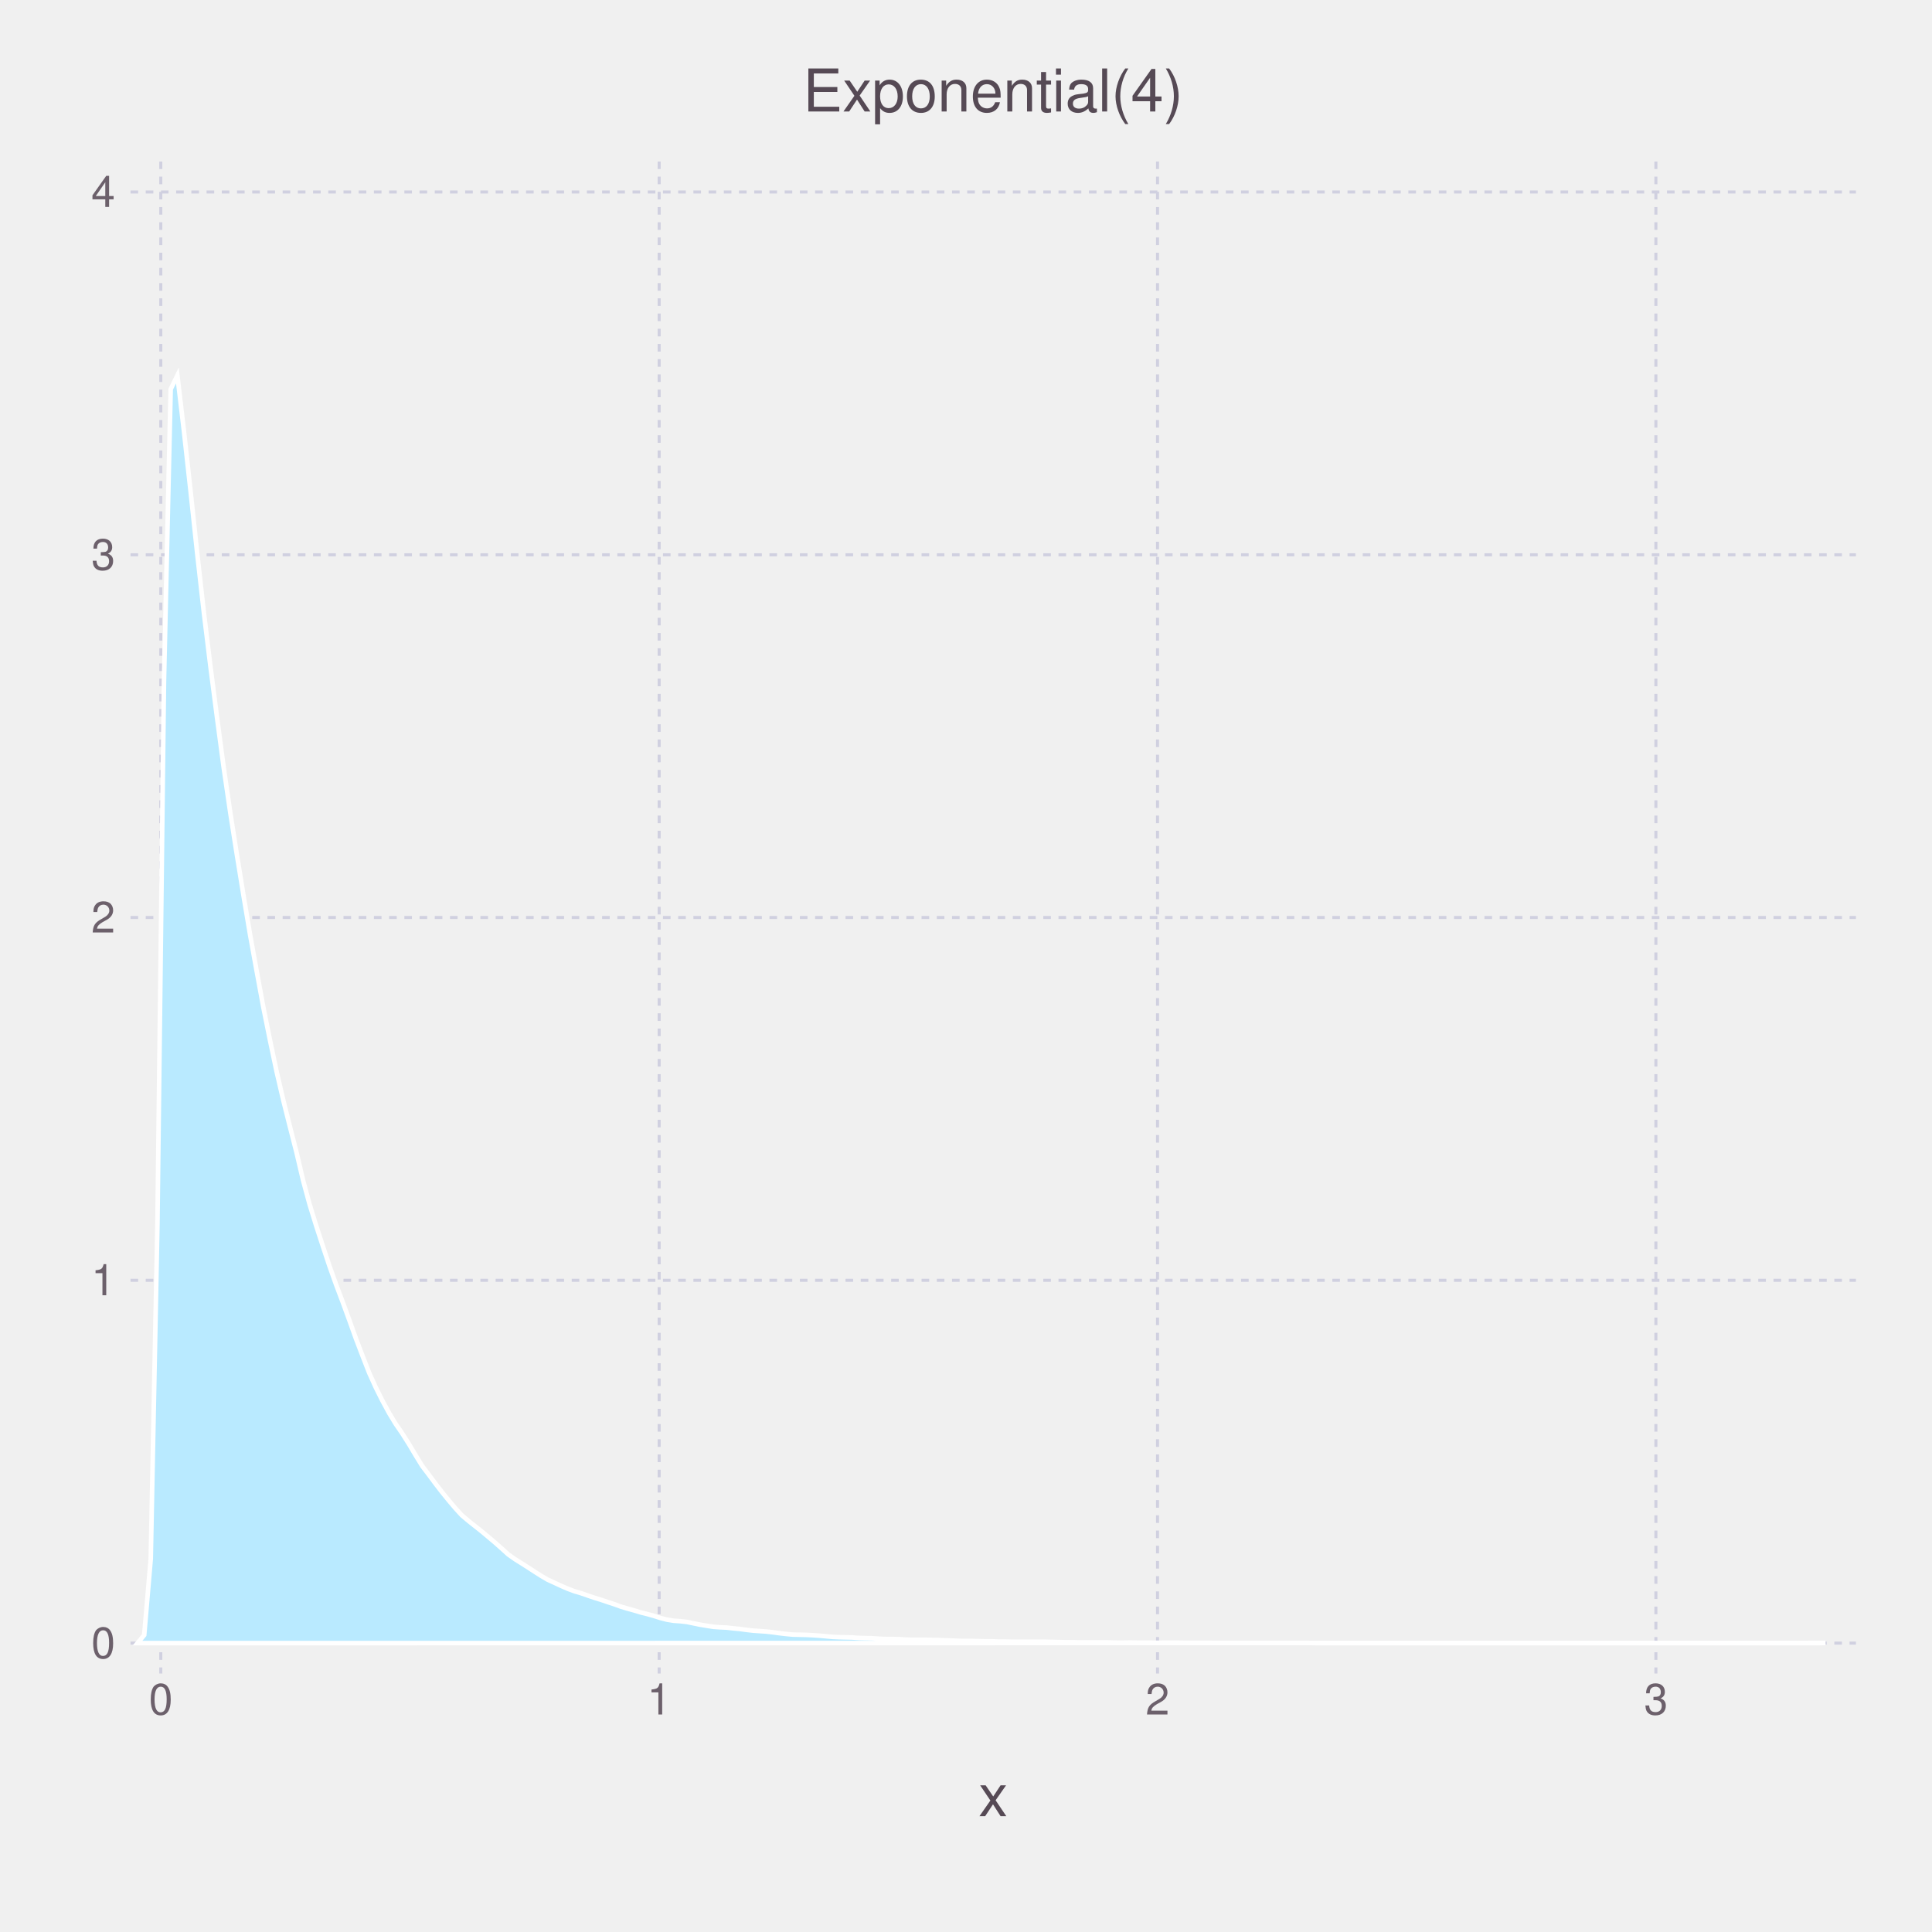
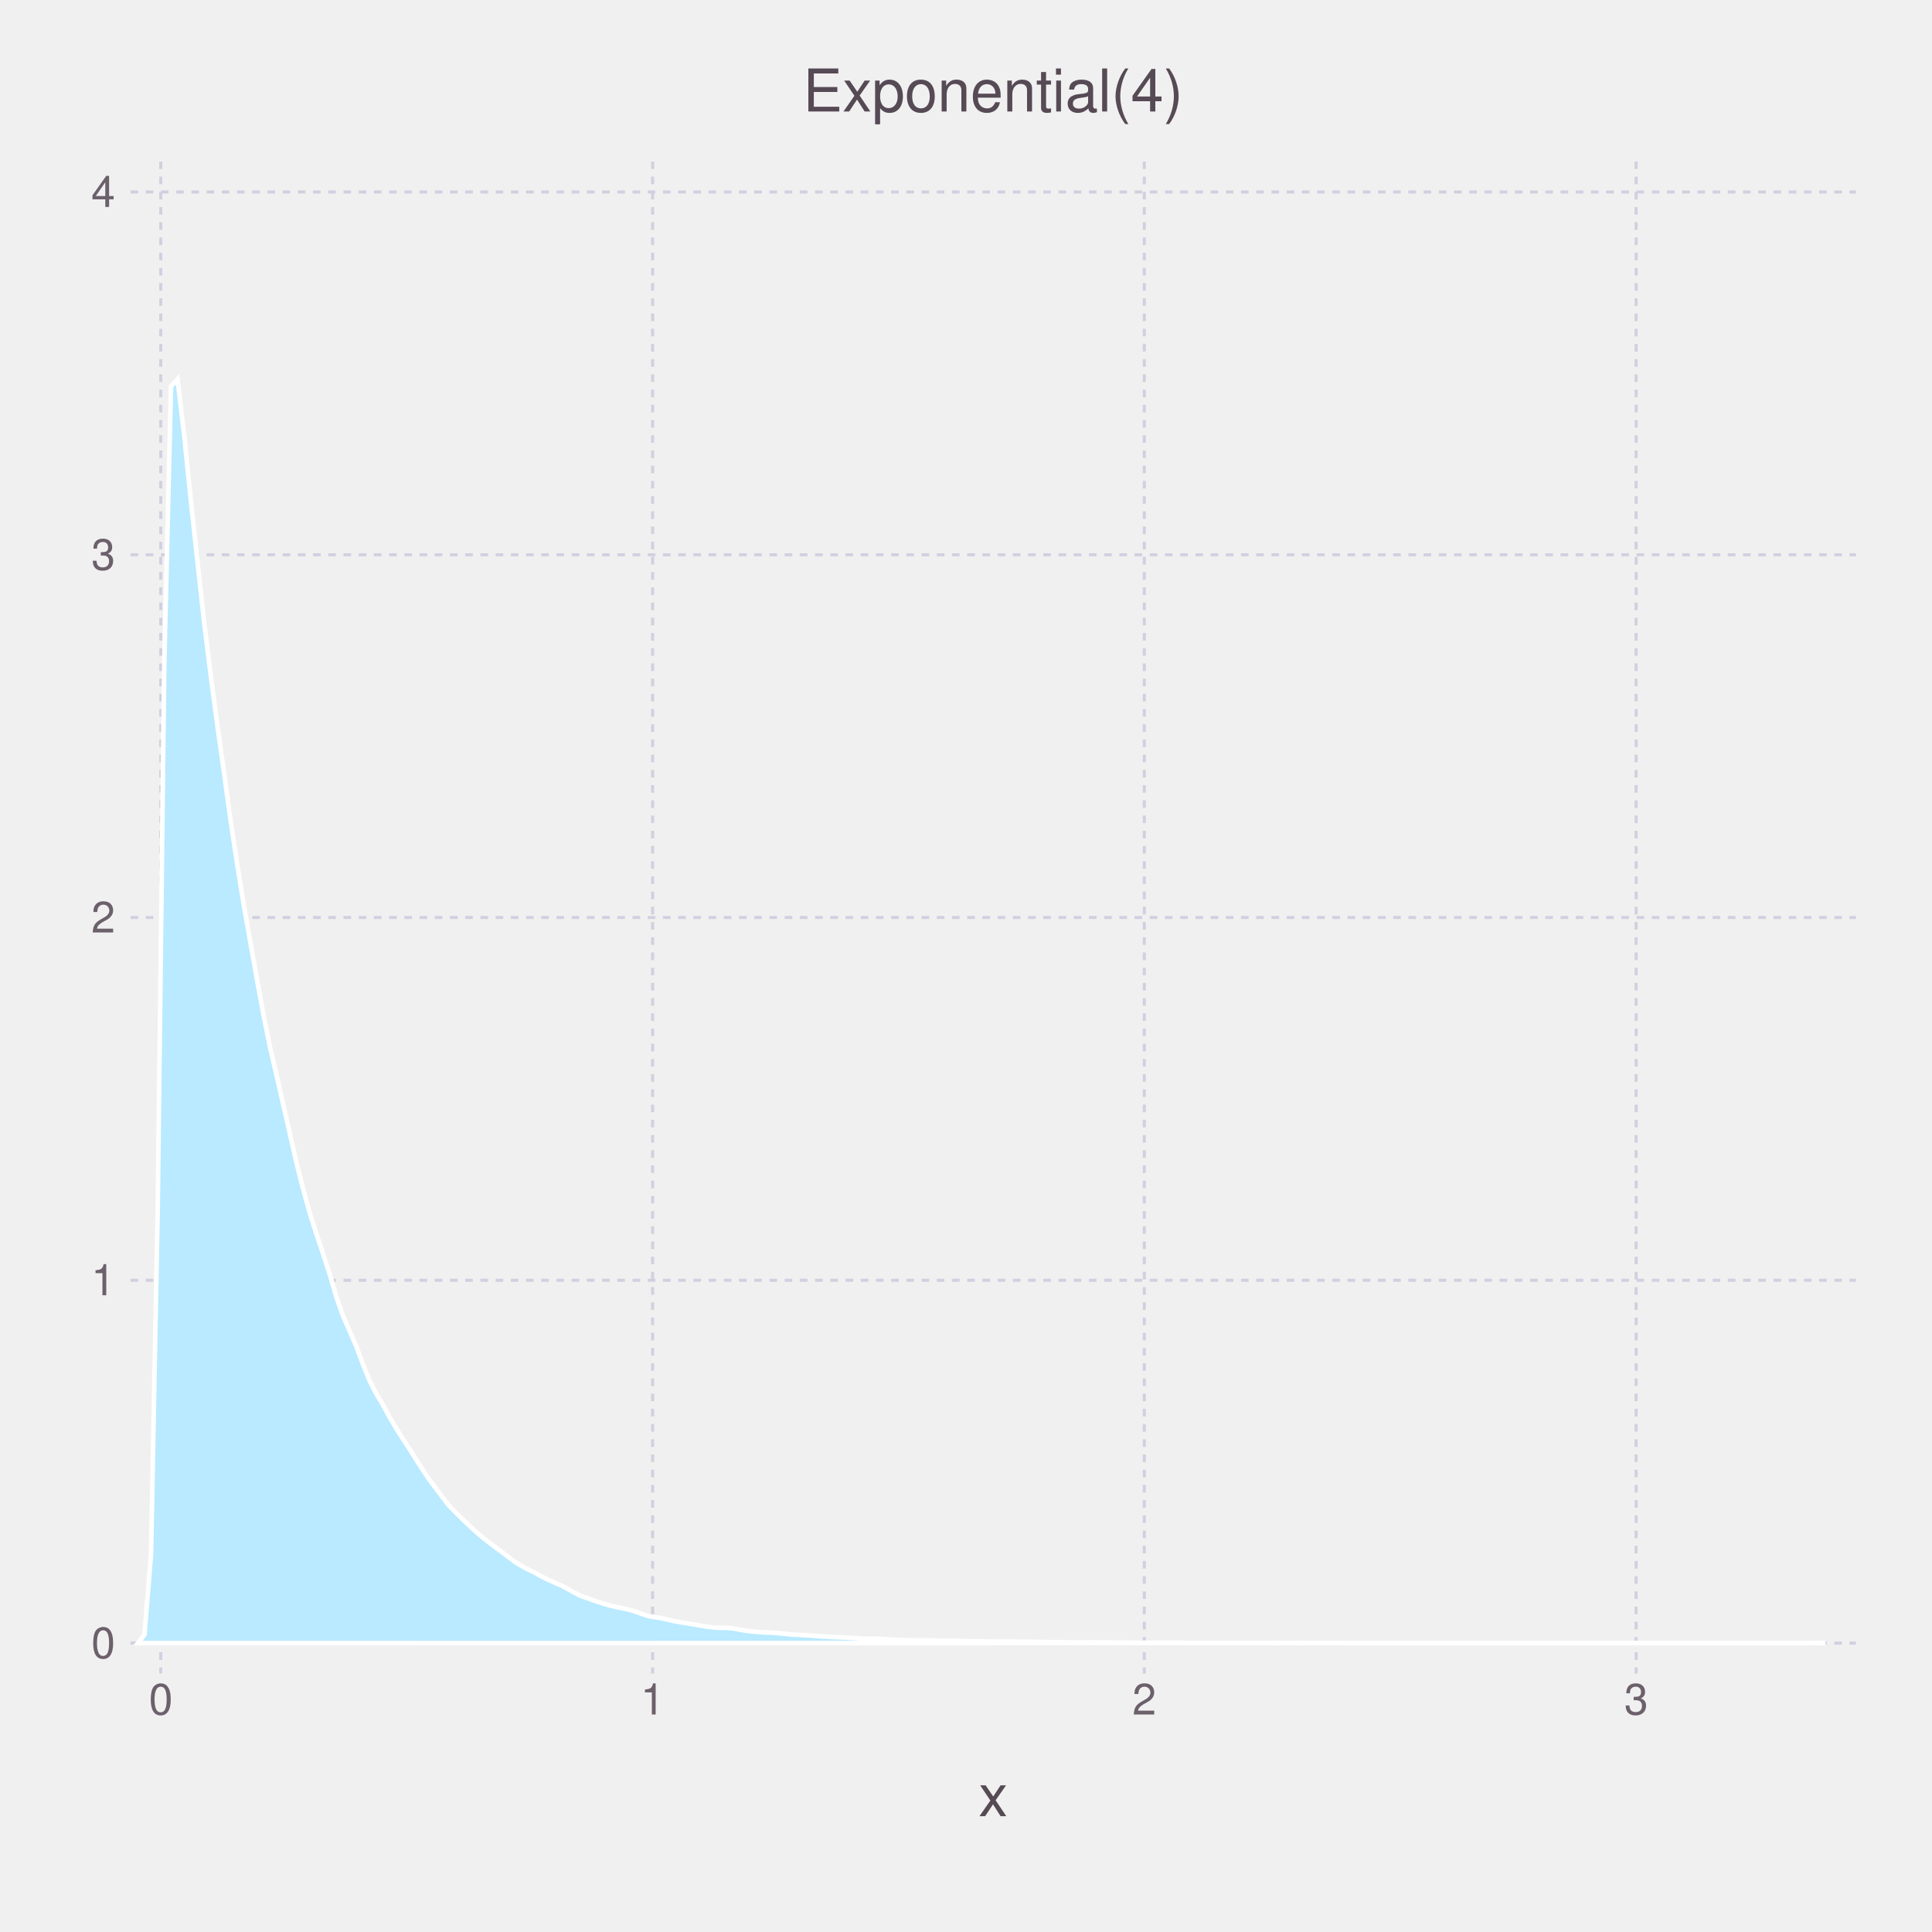
<svg xmlns="http://www.w3.org/2000/svg" version="1.2" width="127mm" height="127mm" viewBox="0 0 127 127" stroke="none" fill="#000000" stroke-width="0.3" font-size="3.88">
  <defs>
    <marker id="arrow" markerWidth="15" markerHeight="7" refX="5" refY="3.5" orient="auto" markerUnits="strokeWidth">
      <path d="M0,0 L15,3.5 L0,7 z" stroke="context-stroke" fill="context-stroke" />
    </marker>
  </defs>
-   <g class="plotroot xscalable yscalable" id="img-67f991af-1">
-     <g font-size="3.88" font-family="'PT Sans','Helvetica Neue','Helvetica',sans-serif" fill="#564A55" stroke="#000000" stroke-opacity="0.000" id="img-67f991af-2">
+   <g class="plotroot xscalable yscalable" id="img-f32a4b29-1">
+     <g font-size="3.88" font-family="'PT Sans','Helvetica Neue','Helvetica',sans-serif" fill="#564A55" stroke="#000000" stroke-opacity="0.000" id="img-f32a4b29-2">
      <g transform="translate(65.29,117.06)">
        <g class="primitive">
          <text text-anchor="middle" dy="0.6em">x</text>
        </g>
      </g>
    </g>
-     <g class="guide xlabels" font-size="2.82" font-family="'PT Sans Caption','Helvetica Neue','Helvetica',sans-serif" fill="#6C606B" id="img-67f991af-3">
+     <g class="guide xlabels" font-size="2.82" font-family="'PT Sans Caption','Helvetica Neue','Helvetica',sans-serif" fill="#6C606B" id="img-f32a4b29-3">
      <g transform="translate(10.57,111.01)">
        <g class="primitive">
          <text text-anchor="middle" dy="0.6em">0</text>
        </g>
      </g>
-       <g transform="translate(43.33,111.01)">
+       <g transform="translate(42.9,111.01)">
        <g class="primitive">
          <text text-anchor="middle" dy="0.6em">1</text>
        </g>
      </g>
-       <g transform="translate(76.09,111.01)">
+       <g transform="translate(75.22,111.01)">
        <g class="primitive">
          <text text-anchor="middle" dy="0.6em">2</text>
        </g>
      </g>
-       <g transform="translate(108.85,111.01)">
+       <g transform="translate(107.55,111.01)">
        <g class="primitive">
          <text text-anchor="middle" dy="0.6em">3</text>
        </g>
      </g>
    </g>
-     <g clip-path="url(#img-67f991af-4)">
-       <g id="img-67f991af-5">
-         <g pointer-events="visible" stroke-width="0.3" fill="#000000" fill-opacity="0.000" stroke="#000000" stroke-opacity="0.000" class="guide background" id="img-67f991af-6">
-           <g transform="translate(65.29,60.31)" id="img-67f991af-7">
+     <g clip-path="url(#img-f32a4b29-4)">
+       <g id="img-f32a4b29-5">
+         <g pointer-events="visible" stroke-width="0.3" fill="#000000" fill-opacity="0.000" stroke="#000000" stroke-opacity="0.000" class="guide background" id="img-f32a4b29-6">
+           <g transform="translate(65.29,60.31)" id="img-f32a4b29-7">
            <path d="M-56.71,-49.7 L56.71,-49.7 56.71,49.7 -56.71,49.7  z" class="primitive" />
          </g>
        </g>
-         <g class="guide ygridlines xfixed" stroke-dasharray="0.5,0.5" stroke-width="0.2" stroke="#D0D0E0" id="img-67f991af-8">
-           <g transform="translate(65.29,108.01)" id="img-67f991af-9">
+         <g class="guide ygridlines xfixed" stroke-dasharray="0.5,0.5" stroke-width="0.2" stroke="#D0D0E0" id="img-f32a4b29-8">
+           <g transform="translate(65.29,108.01)" id="img-f32a4b29-9">
            <path fill="none" d="M-56.71,0 L56.71,0 " class="primitive" />
          </g>
-           <g transform="translate(65.29,84.16)" id="img-67f991af-10">
+           <g transform="translate(65.29,84.16)" id="img-f32a4b29-10">
            <path fill="none" d="M-56.71,0 L56.71,0 " class="primitive" />
          </g>
-           <g transform="translate(65.29,60.31)" id="img-67f991af-11">
+           <g transform="translate(65.29,60.31)" id="img-f32a4b29-11">
            <path fill="none" d="M-56.71,0 L56.71,0 " class="primitive" />
          </g>
-           <g transform="translate(65.29,36.47)" id="img-67f991af-12">
+           <g transform="translate(65.29,36.47)" id="img-f32a4b29-12">
            <path fill="none" d="M-56.71,0 L56.71,0 " class="primitive" />
          </g>
-           <g transform="translate(65.29,12.62)" id="img-67f991af-13">
+           <g transform="translate(65.29,12.62)" id="img-f32a4b29-13">
            <path fill="none" d="M-56.71,0 L56.71,0 " class="primitive" />
          </g>
        </g>
-         <g class="guide xgridlines yfixed" stroke-dasharray="0.5,0.5" stroke-width="0.2" stroke="#D0D0E0" id="img-67f991af-14">
-           <g transform="translate(10.57,60.31)" id="img-67f991af-15">
+         <g class="guide xgridlines yfixed" stroke-dasharray="0.5,0.5" stroke-width="0.2" stroke="#D0D0E0" id="img-f32a4b29-14">
+           <g transform="translate(10.57,60.31)" id="img-f32a4b29-15">
            <path fill="none" d="M0,-49.7 L0,49.7 " class="primitive" />
          </g>
-           <g transform="translate(43.33,60.31)" id="img-67f991af-16">
+           <g transform="translate(42.9,60.31)" id="img-f32a4b29-16">
            <path fill="none" d="M0,-49.7 L0,49.7 " class="primitive" />
          </g>
-           <g transform="translate(76.09,60.31)" id="img-67f991af-17">
+           <g transform="translate(75.22,60.31)" id="img-f32a4b29-17">
            <path fill="none" d="M0,-49.7 L0,49.7 " class="primitive" />
          </g>
-           <g transform="translate(108.85,60.31)" id="img-67f991af-18">
+           <g transform="translate(107.55,60.31)" id="img-f32a4b29-18">
            <path fill="none" d="M0,-49.7 L0,49.7 " class="primitive" />
          </g>
        </g>
-         <g class="plotpanel" id="img-67f991af-19">
-           <g class="geometry" stroke-width="0.3" stroke-dasharray="none" fill-opacity="1" stroke="#FFFFFF" fill="#B9EAFF" id="img-67f991af-20">
-             <g transform="translate(64.52,101)" id="img-67f991af-21">
-               <path d="M-55.48,7.01 L-55.04,6.48 -54.61,1.46 -54.17,-20.59 -53.74,-56.25 -53.3,-75.42 -52.86,-76.32 -52.43,-72.67 -51.99,-68.68 -51.56,-64.65 -51.12,-60.74 -50.69,-57.21 -50.25,-53.8 -49.82,-50.57 -49.38,-47.56 -48.95,-44.82 -48.51,-42.11 -48.08,-39.55 -47.64,-37.12 -47.21,-34.79 -46.77,-32.61 -46.34,-30.57 -45.9,-28.68 -45.47,-26.97 -45.03,-25.25 -44.6,-23.42 -44.16,-21.8 -43.73,-20.41 -43.29,-19.06 -42.86,-17.77 -42.42,-16.54 -41.99,-15.4 -41.55,-14.2 -41.12,-13 -40.68,-11.85 -40.25,-10.75 -39.81,-9.78 -39.38,-8.92 -38.94,-8.11 -38.51,-7.4 -38.07,-6.76 -37.64,-6.08 -37.2,-5.34 -36.77,-4.64 -36.33,-4.06 -35.9,-3.48 -35.46,-2.91 -35.03,-2.38 -34.59,-1.86 -34.16,-1.39 -33.72,-1.02 -33.29,-0.68 -32.85,-0.33 -32.42,0.03 -31.98,0.4 -31.54,0.79 -31.11,1.18 -30.67,1.49 -30.24,1.76 -29.8,2.04 -29.37,2.32 -28.93,2.6 -28.5,2.85 -28.06,3.05 -27.63,3.25 -27.19,3.44 -26.76,3.6 -26.32,3.73 -25.89,3.88 -25.45,4.03 -25.02,4.16 -24.58,4.31 -24.15,4.45 -23.71,4.61 -23.28,4.74 -22.84,4.86 -22.41,4.99 -21.97,5.1 -21.54,5.22 -21.1,5.36 -20.67,5.47 -20.23,5.54 -19.8,5.57 -19.36,5.62 -18.93,5.71 -18.49,5.8 -18.06,5.87 -17.62,5.94 -17.19,5.97 -16.75,5.99 -16.32,6.04 -15.88,6.08 -15.45,6.14 -15.01,6.19 -14.58,6.22 -14.14,6.25 -13.71,6.3 -13.27,6.36 -12.84,6.41 -12.4,6.45 -11.97,6.46 -11.53,6.47 -11.1,6.49 -10.66,6.52 -10.22,6.56 -9.79,6.6 -9.35,6.62 -8.92,6.63 -8.48,6.64 -8.05,6.67 -7.61,6.68 -7.18,6.69 -6.74,6.72 -6.31,6.74 -5.87,6.74 -5.44,6.75 -5,6.78 -4.57,6.79 -4.13,6.79 -3.7,6.79 -3.26,6.8 -2.83,6.81 -2.39,6.83 -1.96,6.84 -1.52,6.86 -1.09,6.87 -0.65,6.87 -0.22,6.88 0.22,6.89 0.65,6.89 1.09,6.91 1.52,6.91 1.96,6.92 2.39,6.92 2.83,6.92 3.26,6.92 3.7,6.92 4.13,6.92 4.57,6.93 5,6.94 5.44,6.95 5.87,6.95 6.31,6.96 6.74,6.96 7.18,6.96 7.61,6.96 8.05,6.96 8.48,6.97 8.92,6.98 9.35,6.98 9.79,6.97 10.22,6.98 10.66,6.98 11.1,6.98 11.53,6.99 11.97,6.98 12.4,6.98 12.84,6.98 13.27,6.99 13.71,6.99 14.14,6.99 14.58,6.99 15.01,6.99 15.45,7 15.88,7 16.32,7 16.75,7 17.19,7 17.62,7 18.06,7 18.49,7 18.93,7 19.36,7 19.8,7 20.23,7 20.67,7 21.1,7 21.54,7 21.97,7.01 22.41,7.01 22.84,7.01 23.28,7.01 23.71,7.01 24.15,7.01 24.58,7.01 25.02,7.01 25.45,7.01 25.89,7.01 26.32,7.01 26.76,7.01 27.19,7.01 27.63,7.01 28.06,7.01 28.5,7.01 28.93,7.01 29.37,7.01 29.8,7.01 30.24,7.01 30.67,7.01 31.11,7.01 31.54,7.01 31.98,7.01 32.42,7.01 32.85,7.01 33.29,7.01 33.72,7.01 34.16,7.01 34.59,7.01 35.03,7.01 35.46,7.01 35.9,7.01 36.33,7.01 36.77,7.01 37.2,7.01 37.64,7.01 38.07,7.01 38.51,7.01 38.94,7.01 39.38,7.01 39.81,7.01 40.25,7.01 40.68,7.01 41.12,7.01 41.55,7.01 41.99,7.01 42.42,7.01 42.86,7.01 43.29,7.01 43.73,7.01 44.16,7.01 44.6,7.01 45.03,7.01 45.47,7.01 45.9,7.01 46.34,7.01 46.77,7.01 47.21,7.01 47.64,7.01 48.08,7.01 48.51,7.01 48.95,7.01 49.38,7.01 49.82,7.01 50.25,7.01 50.69,7.01 51.12,7.01 51.56,7.01 51.99,7.01 52.43,7.01 52.86,7.01 53.3,7.01 53.74,7.01 54.17,7.01 54.61,7.01 55.04,7.01 55.48,7  z" class="primitive" />
+         <g class="plotpanel" id="img-f32a4b29-19">
+           <g class="geometry" stroke-width="0.3" stroke-dasharray="none" fill-opacity="1" stroke="#FFFFFF" fill="#B9EAFF" id="img-f32a4b29-20">
+             <g transform="translate(64.53,101.09)" id="img-f32a4b29-21">
+               <path d="M-55.47,6.92 L-55.03,6.36 -54.6,1.04 -54.16,-21.76 -53.73,-57.54 -53.29,-75.69 -52.86,-76.16 -52.42,-72.44 -51.99,-68.23 -51.55,-64.18 -51.12,-60.25 -50.68,-56.69 -50.25,-53.46 -49.81,-50.33 -49.38,-47.21 -48.94,-44.29 -48.51,-41.62 -48.07,-39.13 -47.64,-36.7 -47.2,-34.32 -46.77,-32.2 -46.33,-30.31 -45.9,-28.43 -45.46,-26.5 -45.03,-24.61 -44.59,-22.87 -44.16,-21.32 -43.72,-19.94 -43.29,-18.66 -42.85,-17.3 -42.42,-15.83 -41.98,-14.58 -41.55,-13.6 -41.11,-12.59 -40.68,-11.43 -40.24,-10.34 -39.81,-9.49 -39.37,-8.76 -38.94,-7.96 -38.5,-7.22 -38.07,-6.54 -37.63,-5.87 -37.2,-5.18 -36.76,-4.5 -36.33,-3.85 -35.89,-3.27 -35.45,-2.68 -35.02,-2.12 -34.58,-1.67 -34.15,-1.25 -33.71,-0.83 -33.28,-0.43 -32.84,-0.05 -32.41,0.28 -31.97,0.62 -31.54,0.93 -31.1,1.27 -30.67,1.59 -30.23,1.86 -29.8,2.09 -29.36,2.3 -28.93,2.54 -28.49,2.76 -28.06,2.95 -27.62,3.14 -27.19,3.37 -26.75,3.62 -26.32,3.83 -25.88,3.98 -25.45,4.14 -25.01,4.28 -24.58,4.41 -24.14,4.52 -23.71,4.61 -23.27,4.7 -22.84,4.82 -22.4,4.98 -21.97,5.13 -21.53,5.21 -21.1,5.27 -20.66,5.37 -20.23,5.47 -19.79,5.55 -19.36,5.62 -18.92,5.69 -18.49,5.77 -18.05,5.84 -17.62,5.89 -17.18,5.92 -16.75,5.91 -16.31,5.96 -15.88,6.04 -15.44,6.11 -15.01,6.16 -14.57,6.2 -14.14,6.22 -13.7,6.24 -13.27,6.27 -12.83,6.32 -12.4,6.36 -11.96,6.38 -11.53,6.41 -11.09,6.43 -10.66,6.47 -10.22,6.49 -9.79,6.52 -9.35,6.54 -8.92,6.56 -8.48,6.58 -8.05,6.61 -7.61,6.63 -7.18,6.63 -6.74,6.63 -6.31,6.66 -5.87,6.69 -5.44,6.71 -5,6.73 -4.57,6.74 -4.13,6.74 -3.7,6.74 -3.26,6.74 -2.83,6.76 -2.39,6.77 -1.96,6.77 -1.52,6.78 -1.09,6.79 -0.65,6.8 -0.22,6.8 0.22,6.81 0.65,6.82 1.09,6.82 1.52,6.82 1.96,6.82 2.39,6.83 2.83,6.83 3.26,6.84 3.7,6.84 4.13,6.85 4.57,6.86 5,6.86 5.44,6.86 5.87,6.87 6.31,6.87 6.74,6.87 7.18,6.86 7.61,6.87 8.05,6.87 8.48,6.88 8.92,6.88 9.35,6.88 9.79,6.89 10.22,6.89 10.66,6.89 11.09,6.89 11.53,6.89 11.96,6.89 12.4,6.89 12.83,6.89 13.27,6.9 13.7,6.9 14.14,6.9 14.57,6.9 15.01,6.9 15.44,6.9 15.88,6.9 16.31,6.91 16.75,6.91 17.18,6.91 17.62,6.91 18.05,6.91 18.49,6.91 18.92,6.91 19.36,6.92 19.79,6.91 20.23,6.91 20.66,6.91 21.1,6.92 21.53,6.91 21.97,6.91 22.4,6.91 22.84,6.91 23.27,6.91 23.71,6.91 24.14,6.92 24.58,6.92 25.01,6.92 25.45,6.92 25.88,6.92 26.32,6.92 26.75,6.92 27.19,6.92 27.62,6.92 28.06,6.92 28.49,6.92 28.93,6.92 29.36,6.92 29.8,6.92 30.23,6.92 30.67,6.92 31.1,6.92 31.54,6.92 31.97,6.92 32.41,6.92 32.84,6.92 33.28,6.92 33.71,6.92 34.15,6.92 34.58,6.92 35.02,6.92 35.45,6.92 35.89,6.92 36.33,6.92 36.76,6.92 37.2,6.92 37.63,6.92 38.07,6.92 38.5,6.92 38.94,6.92 39.37,6.92 39.81,6.92 40.24,6.92 40.68,6.92 41.11,6.92 41.55,6.92 41.98,6.92 42.42,6.92 42.85,6.92 43.29,6.92 43.72,6.92 44.16,6.92 44.59,6.92 45.03,6.92 45.46,6.92 45.9,6.92 46.33,6.92 46.77,6.92 47.2,6.92 47.64,6.92 48.07,6.92 48.51,6.92 48.94,6.92 49.38,6.92 49.81,6.92 50.25,6.92 50.68,6.92 51.12,6.92 51.55,6.92 51.99,6.92 52.42,6.92 52.86,6.92 53.29,6.92 53.73,6.92 54.16,6.92 54.6,6.91 55.03,6.92 55.47,6.91  z" class="primitive" />
            </g>
          </g>
        </g>
      </g>
    </g>
-     <g class="guide ylabels" font-size="2.82" font-family="'PT Sans Caption','Helvetica Neue','Helvetica',sans-serif" fill="#6C606B" id="img-67f991af-22">
-       <g transform="translate(7.57,108.01)" id="img-67f991af-23">
+     <g class="guide ylabels" font-size="2.82" font-family="'PT Sans Caption','Helvetica Neue','Helvetica',sans-serif" fill="#6C606B" id="img-f32a4b29-22">
+       <g transform="translate(7.57,108.01)" id="img-f32a4b29-23">
        <g class="primitive">
          <text text-anchor="end" dy="0.35em">0</text>
        </g>
      </g>
-       <g transform="translate(7.57,84.16)" id="img-67f991af-24">
+       <g transform="translate(7.57,84.16)" id="img-f32a4b29-24">
        <g class="primitive">
          <text text-anchor="end" dy="0.35em">1</text>
        </g>
      </g>
-       <g transform="translate(7.57,60.31)" id="img-67f991af-25">
+       <g transform="translate(7.57,60.31)" id="img-f32a4b29-25">
        <g class="primitive">
          <text text-anchor="end" dy="0.35em">2</text>
        </g>
      </g>
-       <g transform="translate(7.57,36.47)" id="img-67f991af-26">
+       <g transform="translate(7.57,36.47)" id="img-f32a4b29-26">
        <g class="primitive">
          <text text-anchor="end" dy="0.35em">3</text>
        </g>
      </g>
-       <g transform="translate(7.57,12.62)" id="img-67f991af-27">
+       <g transform="translate(7.57,12.62)" id="img-f32a4b29-27">
        <g class="primitive">
          <text text-anchor="end" dy="0.35em">4</text>
        </g>
      </g>
    </g>
-     <g font-size="3.88" font-family="'PT Sans','Helvetica Neue','Helvetica',sans-serif" fill="#564A55" stroke="#000000" stroke-opacity="0.000" id="img-67f991af-28">
-       <g transform="translate(65.29,5)" id="img-67f991af-29">
+     <g font-size="3.88" font-family="'PT Sans','Helvetica Neue','Helvetica',sans-serif" fill="#564A55" stroke="#000000" stroke-opacity="0.000" id="img-f32a4b29-28">
+       <g transform="translate(65.29,5)" id="img-f32a4b29-29">
        <g class="primitive">
          <text text-anchor="middle" dy="0.6em">Exponential(4)</text>
        </g>
      </g>
    </g>
  </g>
  <defs>
-     <clipPath id="img-67f991af-4">
+     <clipPath id="img-f32a4b29-4">
      <path d="M8.57,10.62 L122,10.62 122,110.01 8.57,110.01 " />
    </clipPath>
  </defs>
</svg>
